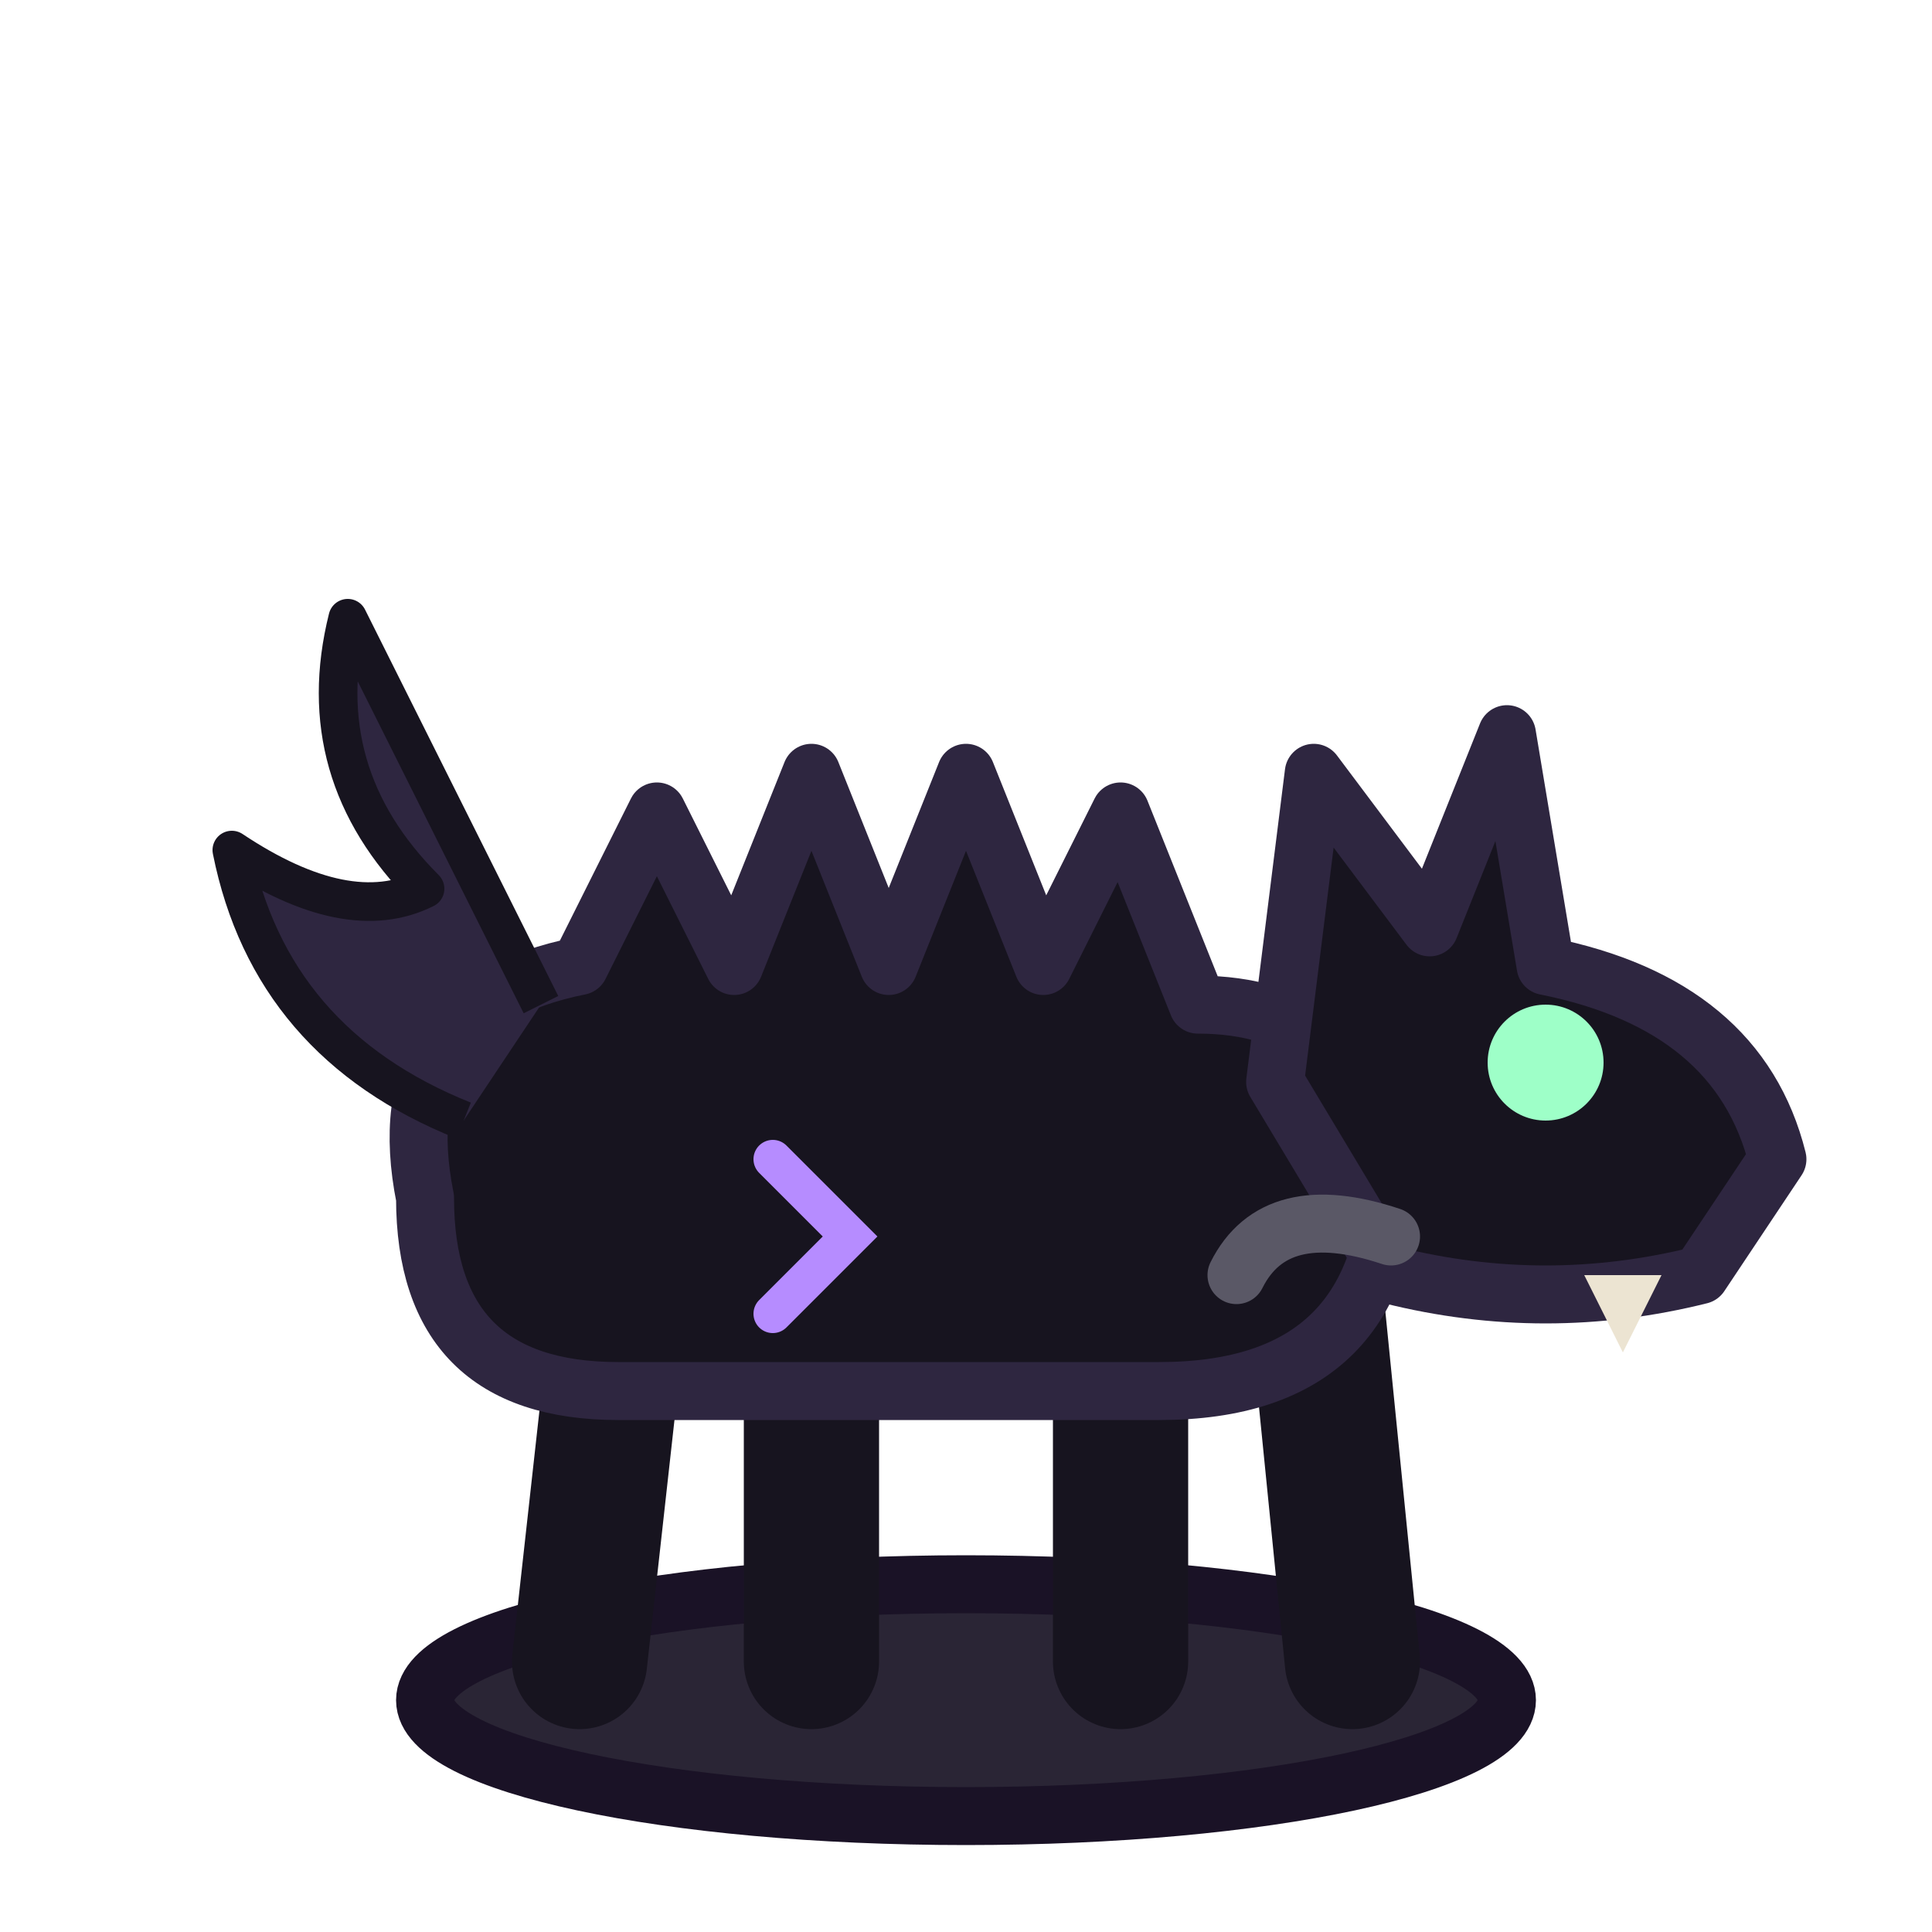
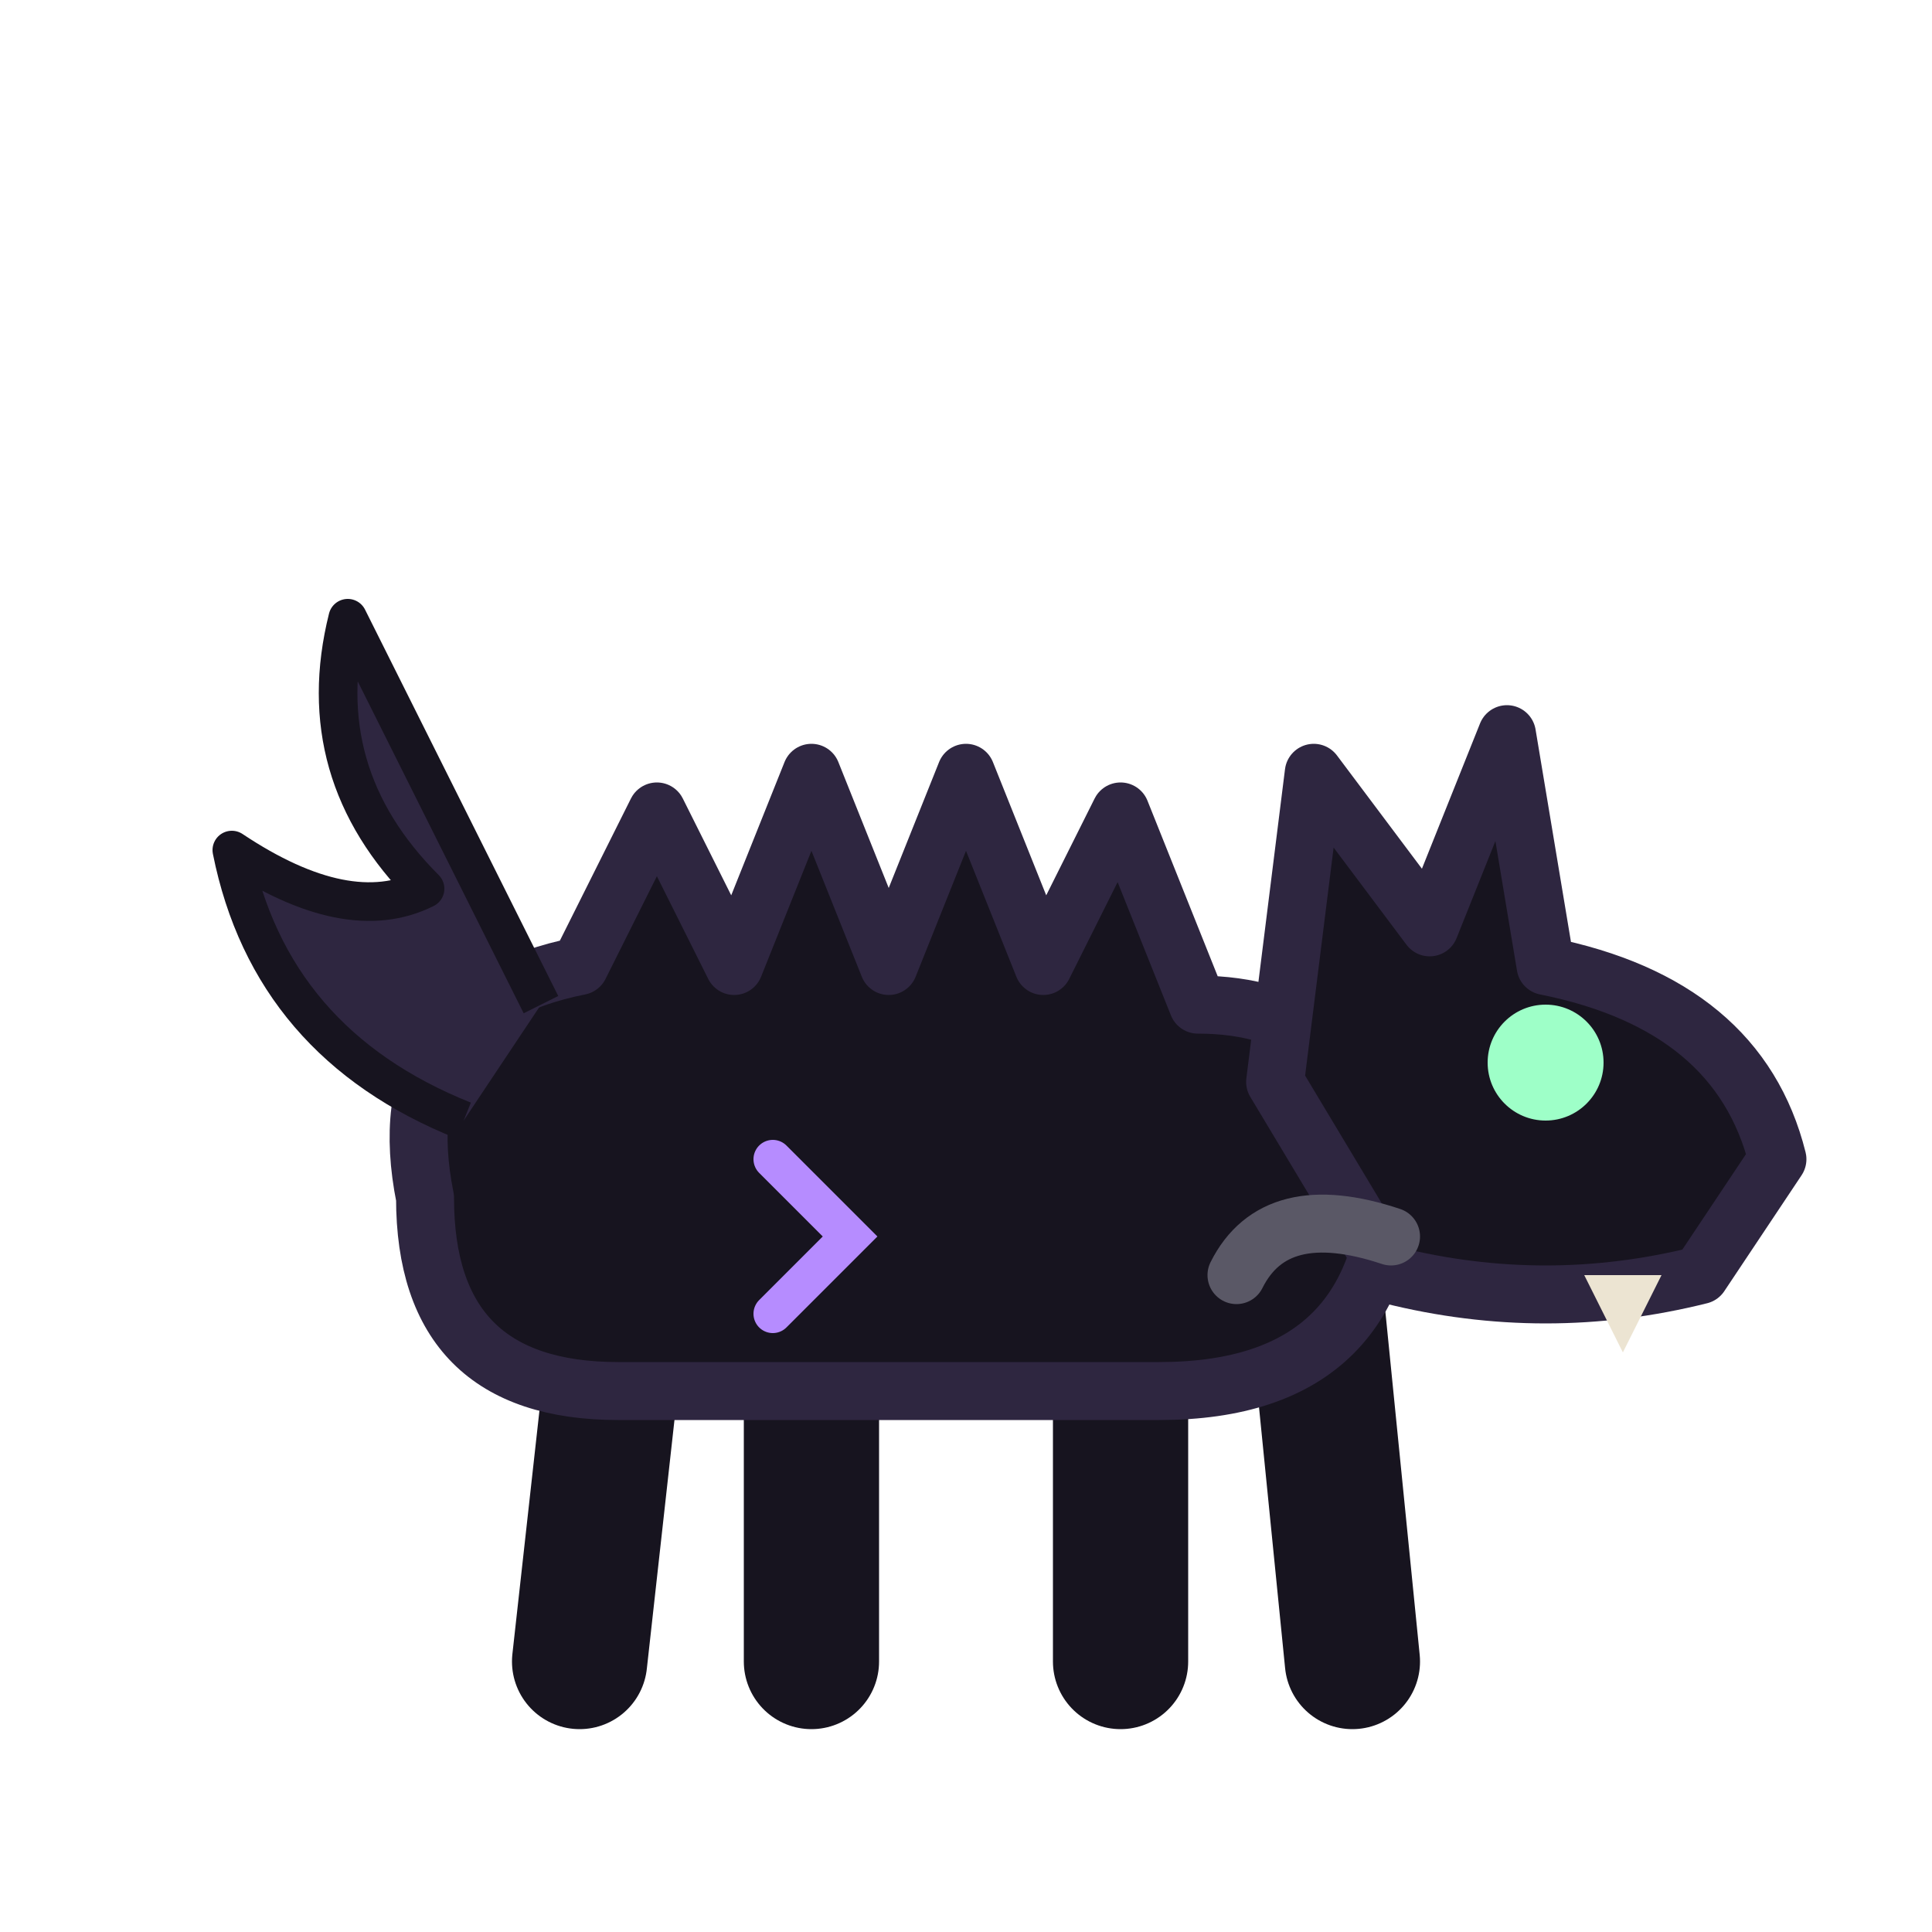
<svg xmlns="http://www.w3.org/2000/svg" viewBox="0 0 100 100">
-   <ellipse cx="50" cy="88" rx="28" ry="6" fill="#2a2535" stroke="#1a1226" stroke-width="3" />
  <path d="M30 86 L32 68 M42 86 L42 70 M58 86 L58 70 M70 86 L68 66" stroke="#17141f" stroke-width="7" stroke-linecap="round" />
  <path d="M22 62 Q20 52 30 50 L34 42 L38 50 L42 40 L46 50 L50 40 L54 50 L58 42 L62 52 Q70 52 72 60 Q72 72 60 72 H32 Q22 72 22 62 Z" fill="#17141f" stroke="#2e2640" stroke-width="3" stroke-linejoin="round" />
  <path d="M24 58 Q14 54 12 44 Q18 48 22 46 Q16 40 18 32 Q24 44 28 52" fill="#2e2640" stroke="#17141f" stroke-width="2" stroke-linejoin="round" />
  <path d="M66 56 L68 40 L74 48 L78 38 L80 50 Q90 52 92 60 L88 66 Q80 68 72 66 Z" fill="#17141f" stroke="#2e2640" stroke-width="3" stroke-linejoin="round" />
  <circle cx="80" cy="55" r="3" fill="#9effc8" />
  <path d="M82 66 L84 70 L86 66" fill="#ece4d2" />
  <path d="M72 64 Q66 62 64 66" fill="none" stroke="#5a5866" stroke-width="3" stroke-linecap="round" />
  <path d="M40 60 L44 64 L40 68" fill="none" stroke="#b68cff" stroke-width="2" stroke-linecap="round" />
</svg>
